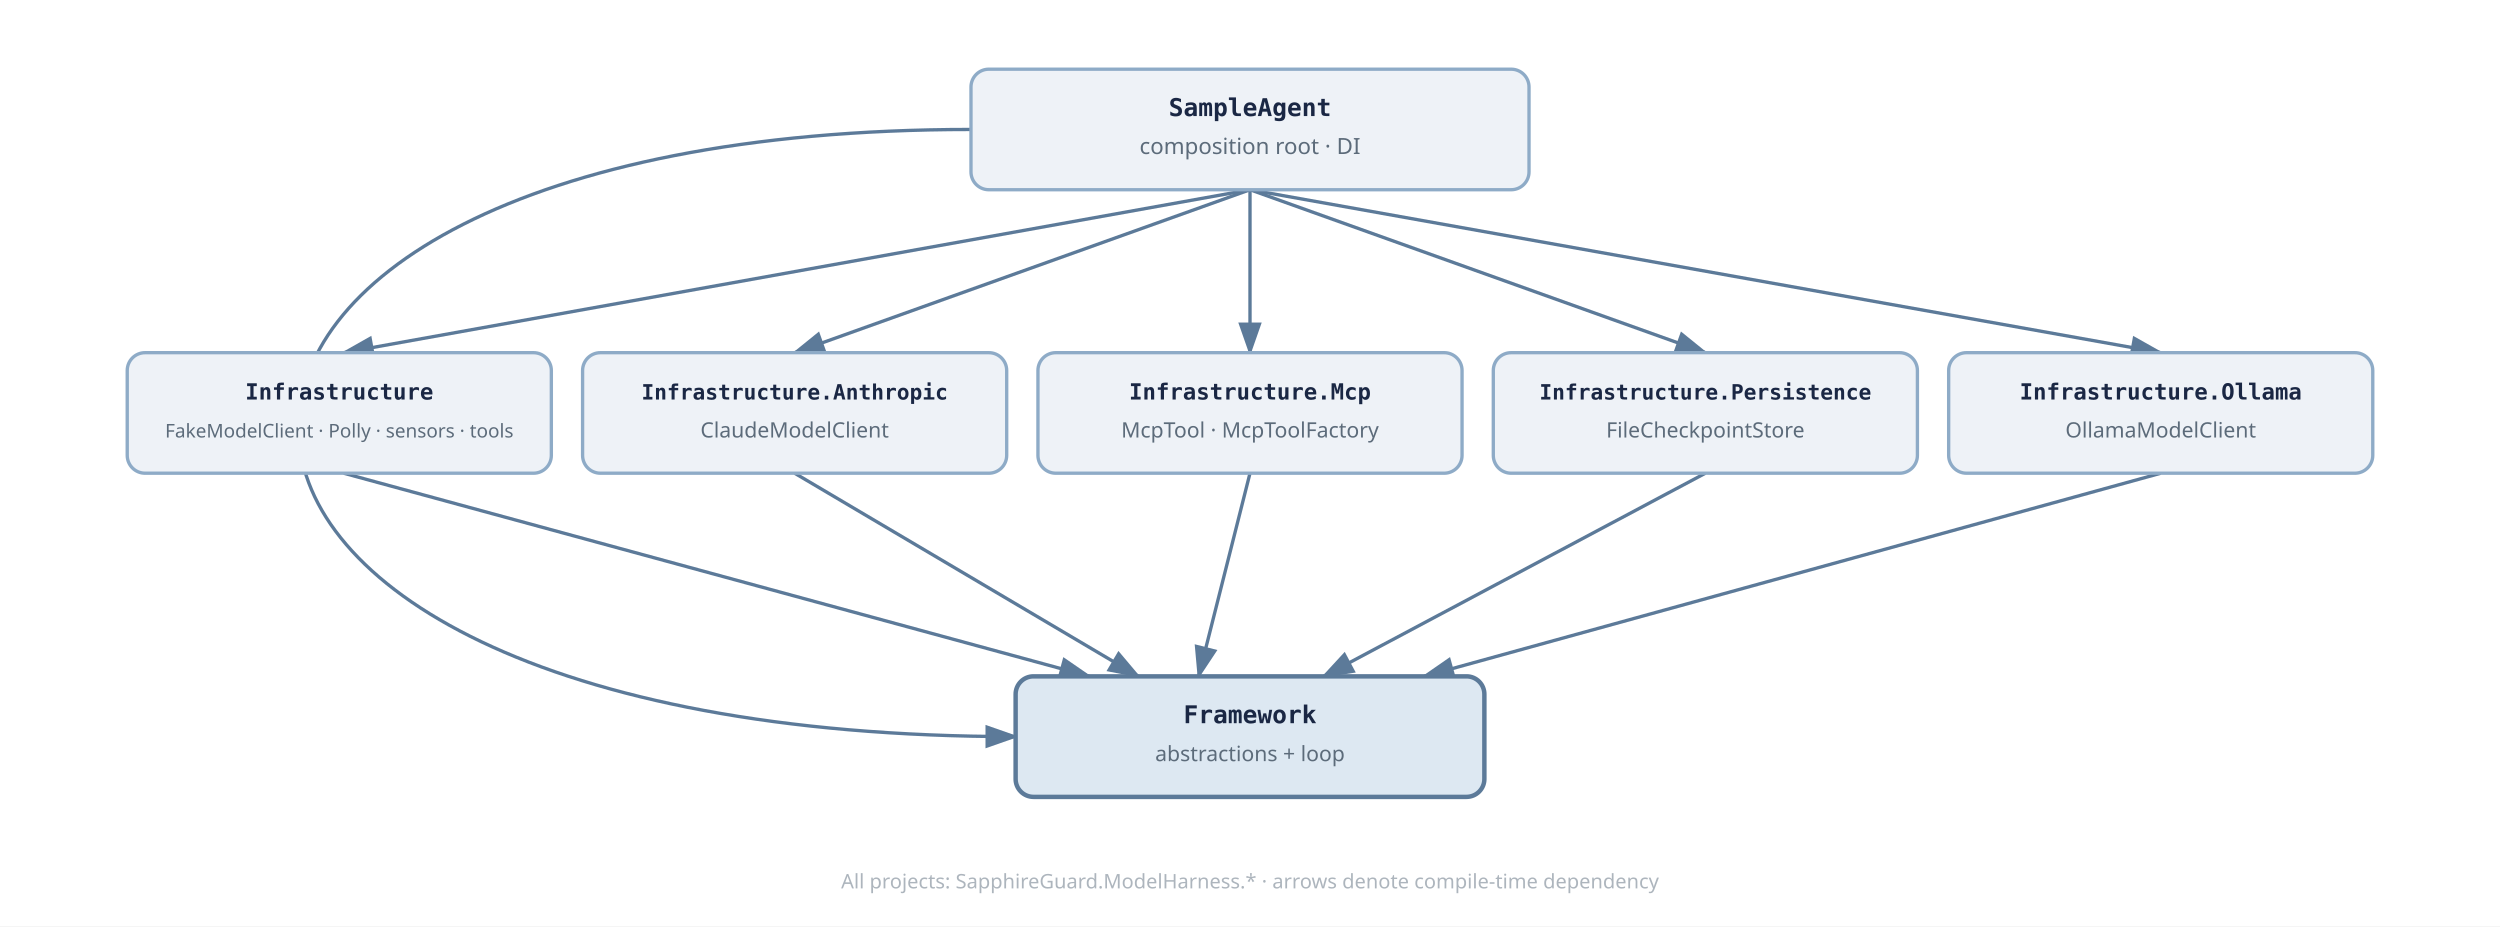
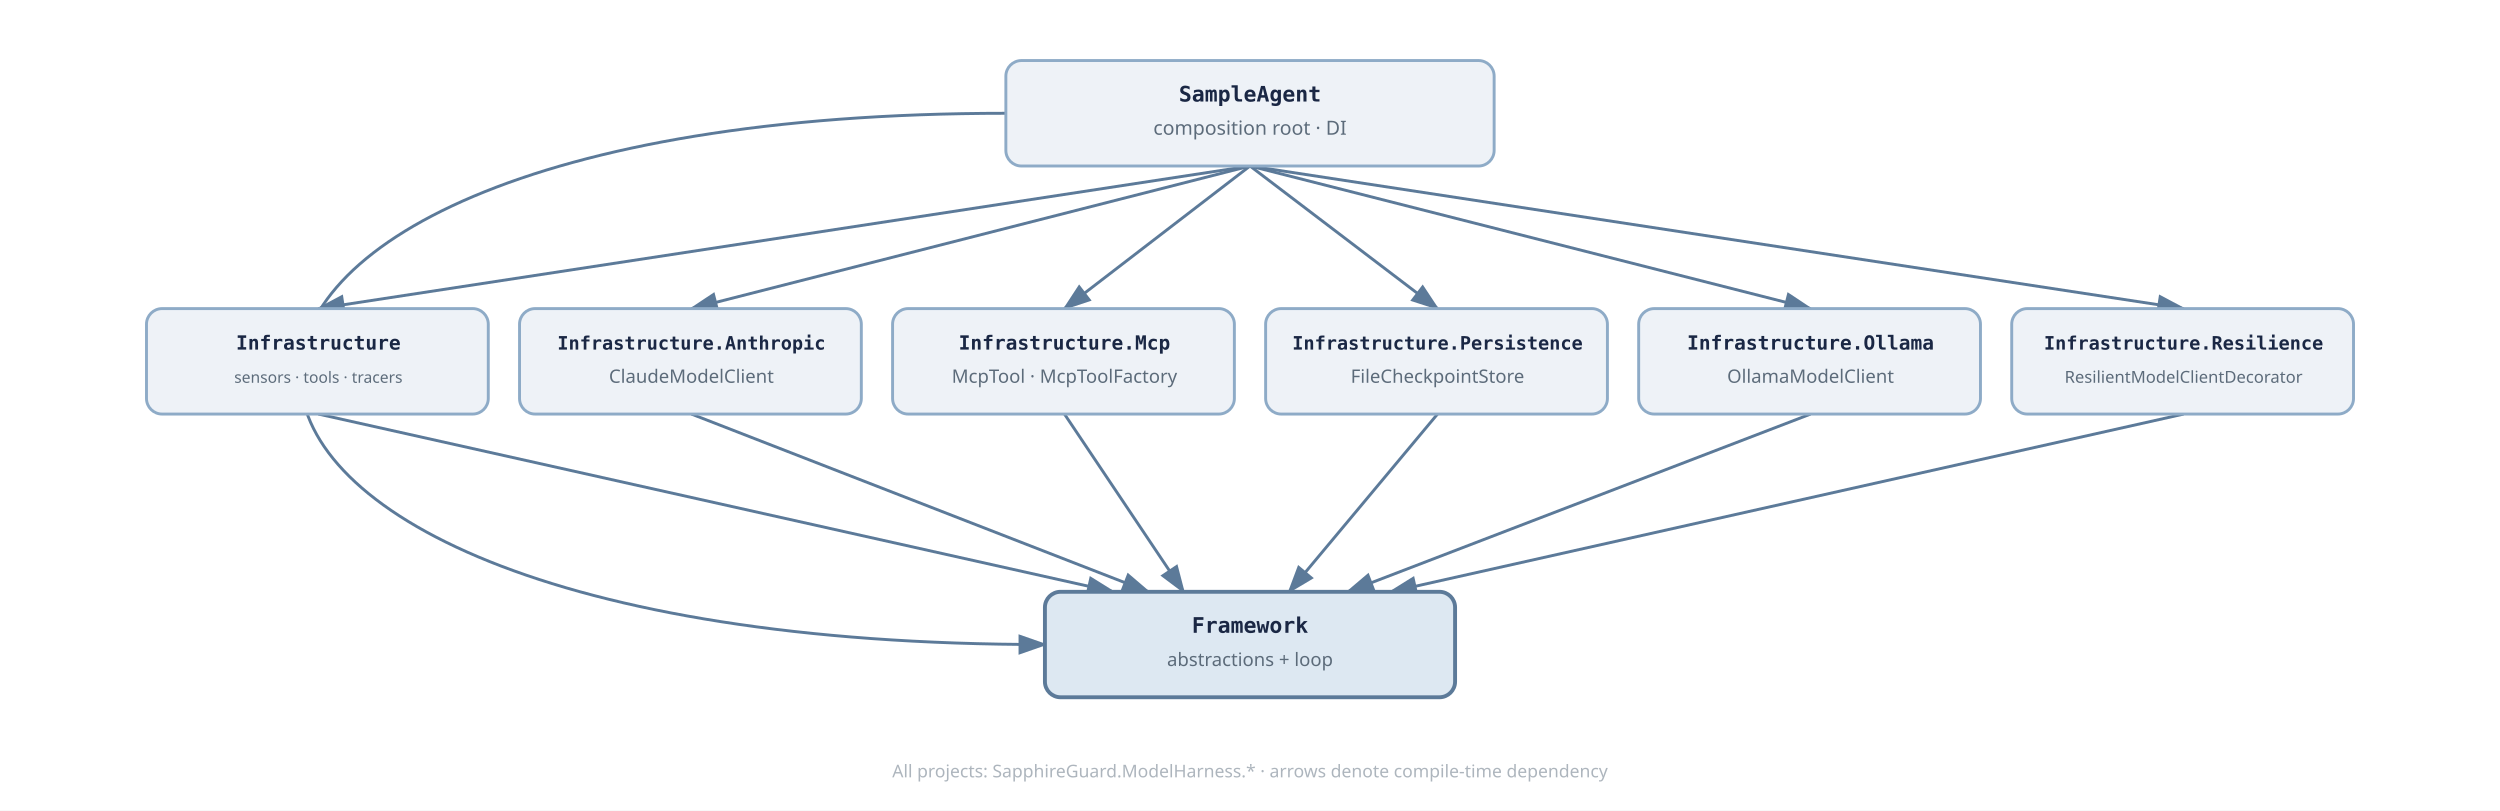
- <svg xmlns="http://www.w3.org/2000/svg" viewBox="0 0 1120 415" width="1120" height="415">
+ <svg xmlns="http://www.w3.org/2000/svg" viewBox="0 0 1280 415" width="1280" height="415">
  <defs>
    <marker id="arr" markerWidth="10" markerHeight="7" refX="9" refY="3.5" orient="auto">
      <polygon points="0 0, 10 3.5, 0 7" fill="#5c7a99" />
    </marker>
  </defs>
-   <rect width="1120" height="415" fill="white" />
-   <path d="M 435,58 C 30,58 30,330 455,330" stroke="#5c7a99" stroke-width="1.5" fill="none" marker-end="url(#arr)" />
-   <line x1="560" y1="85" x2="154" y2="158" stroke="#5c7a99" stroke-width="1.5" marker-end="url(#arr)" />
-   <line x1="560" y1="85" x2="356" y2="158" stroke="#5c7a99" stroke-width="1.5" marker-end="url(#arr)" />
-   <line x1="560" y1="85" x2="560" y2="158" stroke="#5c7a99" stroke-width="1.5" marker-end="url(#arr)" />
-   <line x1="560" y1="85" x2="764" y2="158" stroke="#5c7a99" stroke-width="1.5" marker-end="url(#arr)" />
-   <line x1="560" y1="85" x2="968" y2="158" stroke="#5c7a99" stroke-width="1.5" marker-end="url(#arr)" />
-   <line x1="154" y1="212" x2="488" y2="303" stroke="#5c7a99" stroke-width="1.5" marker-end="url(#arr)" />
-   <line x1="356" y1="212" x2="510" y2="303" stroke="#5c7a99" stroke-width="1.5" marker-end="url(#arr)" />
-   <line x1="560" y1="212" x2="537" y2="303" stroke="#5c7a99" stroke-width="1.5" marker-end="url(#arr)" />
-   <line x1="764" y1="212" x2="593" y2="303" stroke="#5c7a99" stroke-width="1.5" marker-end="url(#arr)" />
-   <line x1="968" y1="212" x2="638" y2="303" stroke="#5c7a99" stroke-width="1.5" marker-end="url(#arr)" />
-   <rect x="435" y="31" width="250" height="54" rx="8" fill="#eef2f7" stroke="#8eabc7" stroke-width="1.5" />
-   <text x="560" y="52" text-anchor="middle" font-family="monospace" font-size="11" font-weight="bold" fill="#1a2744">SampleAgent</text>
-   <text x="560" y="69" text-anchor="middle" font-family="sans-serif" font-size="10" fill="#5c6b7a">composition root · DI</text>
-   <rect x="57" y="158" width="190" height="54" rx="8" fill="#eef2f7" stroke="#8eabc7" stroke-width="1.5" />
-   <text x="152" y="179" text-anchor="middle" font-family="monospace" font-size="10" font-weight="bold" fill="#1a2744">Infrastructure</text>
-   <text x="152" y="196" text-anchor="middle" font-family="sans-serif" font-size="8.5" fill="#5c6b7a">FakeModelClient · Polly · sensors · tools</text>
-   <rect x="261" y="158" width="190" height="54" rx="8" fill="#eef2f7" stroke="#8eabc7" stroke-width="1.5" />
-   <text x="356" y="179" text-anchor="middle" font-family="monospace" font-size="9.5" font-weight="bold" fill="#1a2744">Infrastructure.Anthropic</text>
-   <text x="356" y="196" text-anchor="middle" font-family="sans-serif" font-size="9.5" fill="#5c6b7a">ClaudeModelClient</text>
-   <rect x="465" y="158" width="190" height="54" rx="8" fill="#eef2f7" stroke="#8eabc7" stroke-width="1.5" />
-   <text x="560" y="179" text-anchor="middle" font-family="monospace" font-size="10" font-weight="bold" fill="#1a2744">Infrastructure.Mcp</text>
-   <text x="560" y="196" text-anchor="middle" font-family="sans-serif" font-size="9.5" fill="#5c6b7a">McpTool · McpToolFactory</text>
-   <rect x="669" y="158" width="190" height="54" rx="8" fill="#eef2f7" stroke="#8eabc7" stroke-width="1.5" />
-   <text x="764" y="179" text-anchor="middle" font-family="monospace" font-size="9.5" font-weight="bold" fill="#1a2744">Infrastructure.Persistence</text>
-   <text x="764" y="196" text-anchor="middle" font-family="sans-serif" font-size="9.5" fill="#5c6b7a">FileCheckpointStore</text>
-   <rect x="873" y="158" width="190" height="54" rx="8" fill="#eef2f7" stroke="#8eabc7" stroke-width="1.5" />
-   <text x="968" y="179" text-anchor="middle" font-family="monospace" font-size="10" font-weight="bold" fill="#1a2744">Infrastructure.Ollama</text>
-   <text x="968" y="196" text-anchor="middle" font-family="sans-serif" font-size="9.5" fill="#5c6b7a">OllamaModelClient</text>
-   <rect x="455" y="303" width="210" height="54" rx="8" fill="#dde8f2" stroke="#5c7a99" stroke-width="2" />
-   <text x="560" y="324" text-anchor="middle" font-family="monospace" font-size="11" font-weight="bold" fill="#1a2744">Framework</text>
-   <text x="560" y="341" text-anchor="middle" font-family="sans-serif" font-size="9.5" fill="#5c6b7a">abstractions + loop</text>
-   <text x="560" y="398" text-anchor="middle" font-family="sans-serif" font-size="9" fill="#adb5bd">All projects: SapphireGuard.ModelHarness.*  ·  arrows denote compile-time dependency</text>
+   <rect width="1280" height="415" fill="white" />
+   <path d="M 515,58 C 30,58 30,330 535,330" stroke="#5c7a99" stroke-width="1.5" fill="none" marker-end="url(#arr)" />
+   <line x1="640" y1="85" x2="163" y2="158" stroke="#5c7a99" stroke-width="1.5" marker-end="url(#arr)" />
+   <line x1="640" y1="85" x2="354" y2="158" stroke="#5c7a99" stroke-width="1.5" marker-end="url(#arr)" />
+   <line x1="640" y1="85" x2="545" y2="158" stroke="#5c7a99" stroke-width="1.5" marker-end="url(#arr)" />
+   <line x1="640" y1="85" x2="736" y2="158" stroke="#5c7a99" stroke-width="1.5" marker-end="url(#arr)" />
+   <line x1="640" y1="85" x2="927" y2="158" stroke="#5c7a99" stroke-width="1.5" marker-end="url(#arr)" />
+   <line x1="640" y1="85" x2="1118" y2="158" stroke="#5c7a99" stroke-width="1.5" marker-end="url(#arr)" />
+   <line x1="163" y1="212" x2="570" y2="303" stroke="#5c7a99" stroke-width="1.5" marker-end="url(#arr)" />
+   <line x1="354" y1="212" x2="588" y2="303" stroke="#5c7a99" stroke-width="1.5" marker-end="url(#arr)" />
+   <line x1="545" y1="212" x2="606" y2="303" stroke="#5c7a99" stroke-width="1.5" marker-end="url(#arr)" />
+   <line x1="736" y1="212" x2="660" y2="303" stroke="#5c7a99" stroke-width="1.5" marker-end="url(#arr)" />
+   <line x1="927" y1="212" x2="690" y2="303" stroke="#5c7a99" stroke-width="1.5" marker-end="url(#arr)" />
+   <line x1="1118" y1="212" x2="712" y2="303" stroke="#5c7a99" stroke-width="1.5" marker-end="url(#arr)" />
+   <rect x="515" y="31" width="250" height="54" rx="8" fill="#eef2f7" stroke="#8eabc7" stroke-width="1.5" />
+   <text x="640" y="52" text-anchor="middle" font-family="monospace" font-size="11" font-weight="bold" fill="#1a2744">SampleAgent</text>
+   <text x="640" y="69" text-anchor="middle" font-family="sans-serif" font-size="10" fill="#5c6b7a">composition root · DI</text>
+   <rect x="75" y="158" width="175" height="54" rx="8" fill="#eef2f7" stroke="#8eabc7" stroke-width="1.5" />
+   <text x="163" y="179" text-anchor="middle" font-family="monospace" font-size="10" font-weight="bold" fill="#1a2744">Infrastructure</text>
+   <text x="163" y="196" text-anchor="middle" font-family="sans-serif" font-size="8" fill="#5c6b7a">sensors · tools · tracers</text>
+   <rect x="266" y="158" width="175" height="54" rx="8" fill="#eef2f7" stroke="#8eabc7" stroke-width="1.5" />
+   <text x="354" y="179" text-anchor="middle" font-family="monospace" font-size="9.5" font-weight="bold" fill="#1a2744">Infrastructure.Anthropic</text>
+   <text x="354" y="196" text-anchor="middle" font-family="sans-serif" font-size="9.5" fill="#5c6b7a">ClaudeModelClient</text>
+   <rect x="457" y="158" width="175" height="54" rx="8" fill="#eef2f7" stroke="#8eabc7" stroke-width="1.5" />
+   <text x="545" y="179" text-anchor="middle" font-family="monospace" font-size="10" font-weight="bold" fill="#1a2744">Infrastructure.Mcp</text>
+   <text x="545" y="196" text-anchor="middle" font-family="sans-serif" font-size="9.5" fill="#5c6b7a">McpTool · McpToolFactory</text>
+   <rect x="648" y="158" width="175" height="54" rx="8" fill="#eef2f7" stroke="#8eabc7" stroke-width="1.5" />
+   <text x="736" y="179" text-anchor="middle" font-family="monospace" font-size="9.5" font-weight="bold" fill="#1a2744">Infrastructure.Persistence</text>
+   <text x="736" y="196" text-anchor="middle" font-family="sans-serif" font-size="9.5" fill="#5c6b7a">FileCheckpointStore</text>
+   <rect x="839" y="158" width="175" height="54" rx="8" fill="#eef2f7" stroke="#8eabc7" stroke-width="1.5" />
+   <text x="927" y="179" text-anchor="middle" font-family="monospace" font-size="10" font-weight="bold" fill="#1a2744">Infrastructure.Ollama</text>
+   <text x="927" y="196" text-anchor="middle" font-family="sans-serif" font-size="9.5" fill="#5c6b7a">OllamaModelClient</text>
+   <rect x="1030" y="158" width="175" height="54" rx="8" fill="#eef2f7" stroke="#8eabc7" stroke-width="1.5" />
+   <text x="1118" y="179" text-anchor="middle" font-family="monospace" font-size="9.5" font-weight="bold" fill="#1a2744">Infrastructure.Resilience</text>
+   <text x="1118" y="196" text-anchor="middle" font-family="sans-serif" font-size="8.5" fill="#5c6b7a">ResilientModelClientDecorator</text>
+   <rect x="535" y="303" width="210" height="54" rx="8" fill="#dde8f2" stroke="#5c7a99" stroke-width="2" />
+   <text x="640" y="324" text-anchor="middle" font-family="monospace" font-size="11" font-weight="bold" fill="#1a2744">Framework</text>
+   <text x="640" y="341" text-anchor="middle" font-family="sans-serif" font-size="9.5" fill="#5c6b7a">abstractions + loop</text>
+   <text x="640" y="398" text-anchor="middle" font-family="sans-serif" font-size="9" fill="#adb5bd">All projects: SapphireGuard.ModelHarness.*  ·  arrows denote compile-time dependency</text>
</svg>
